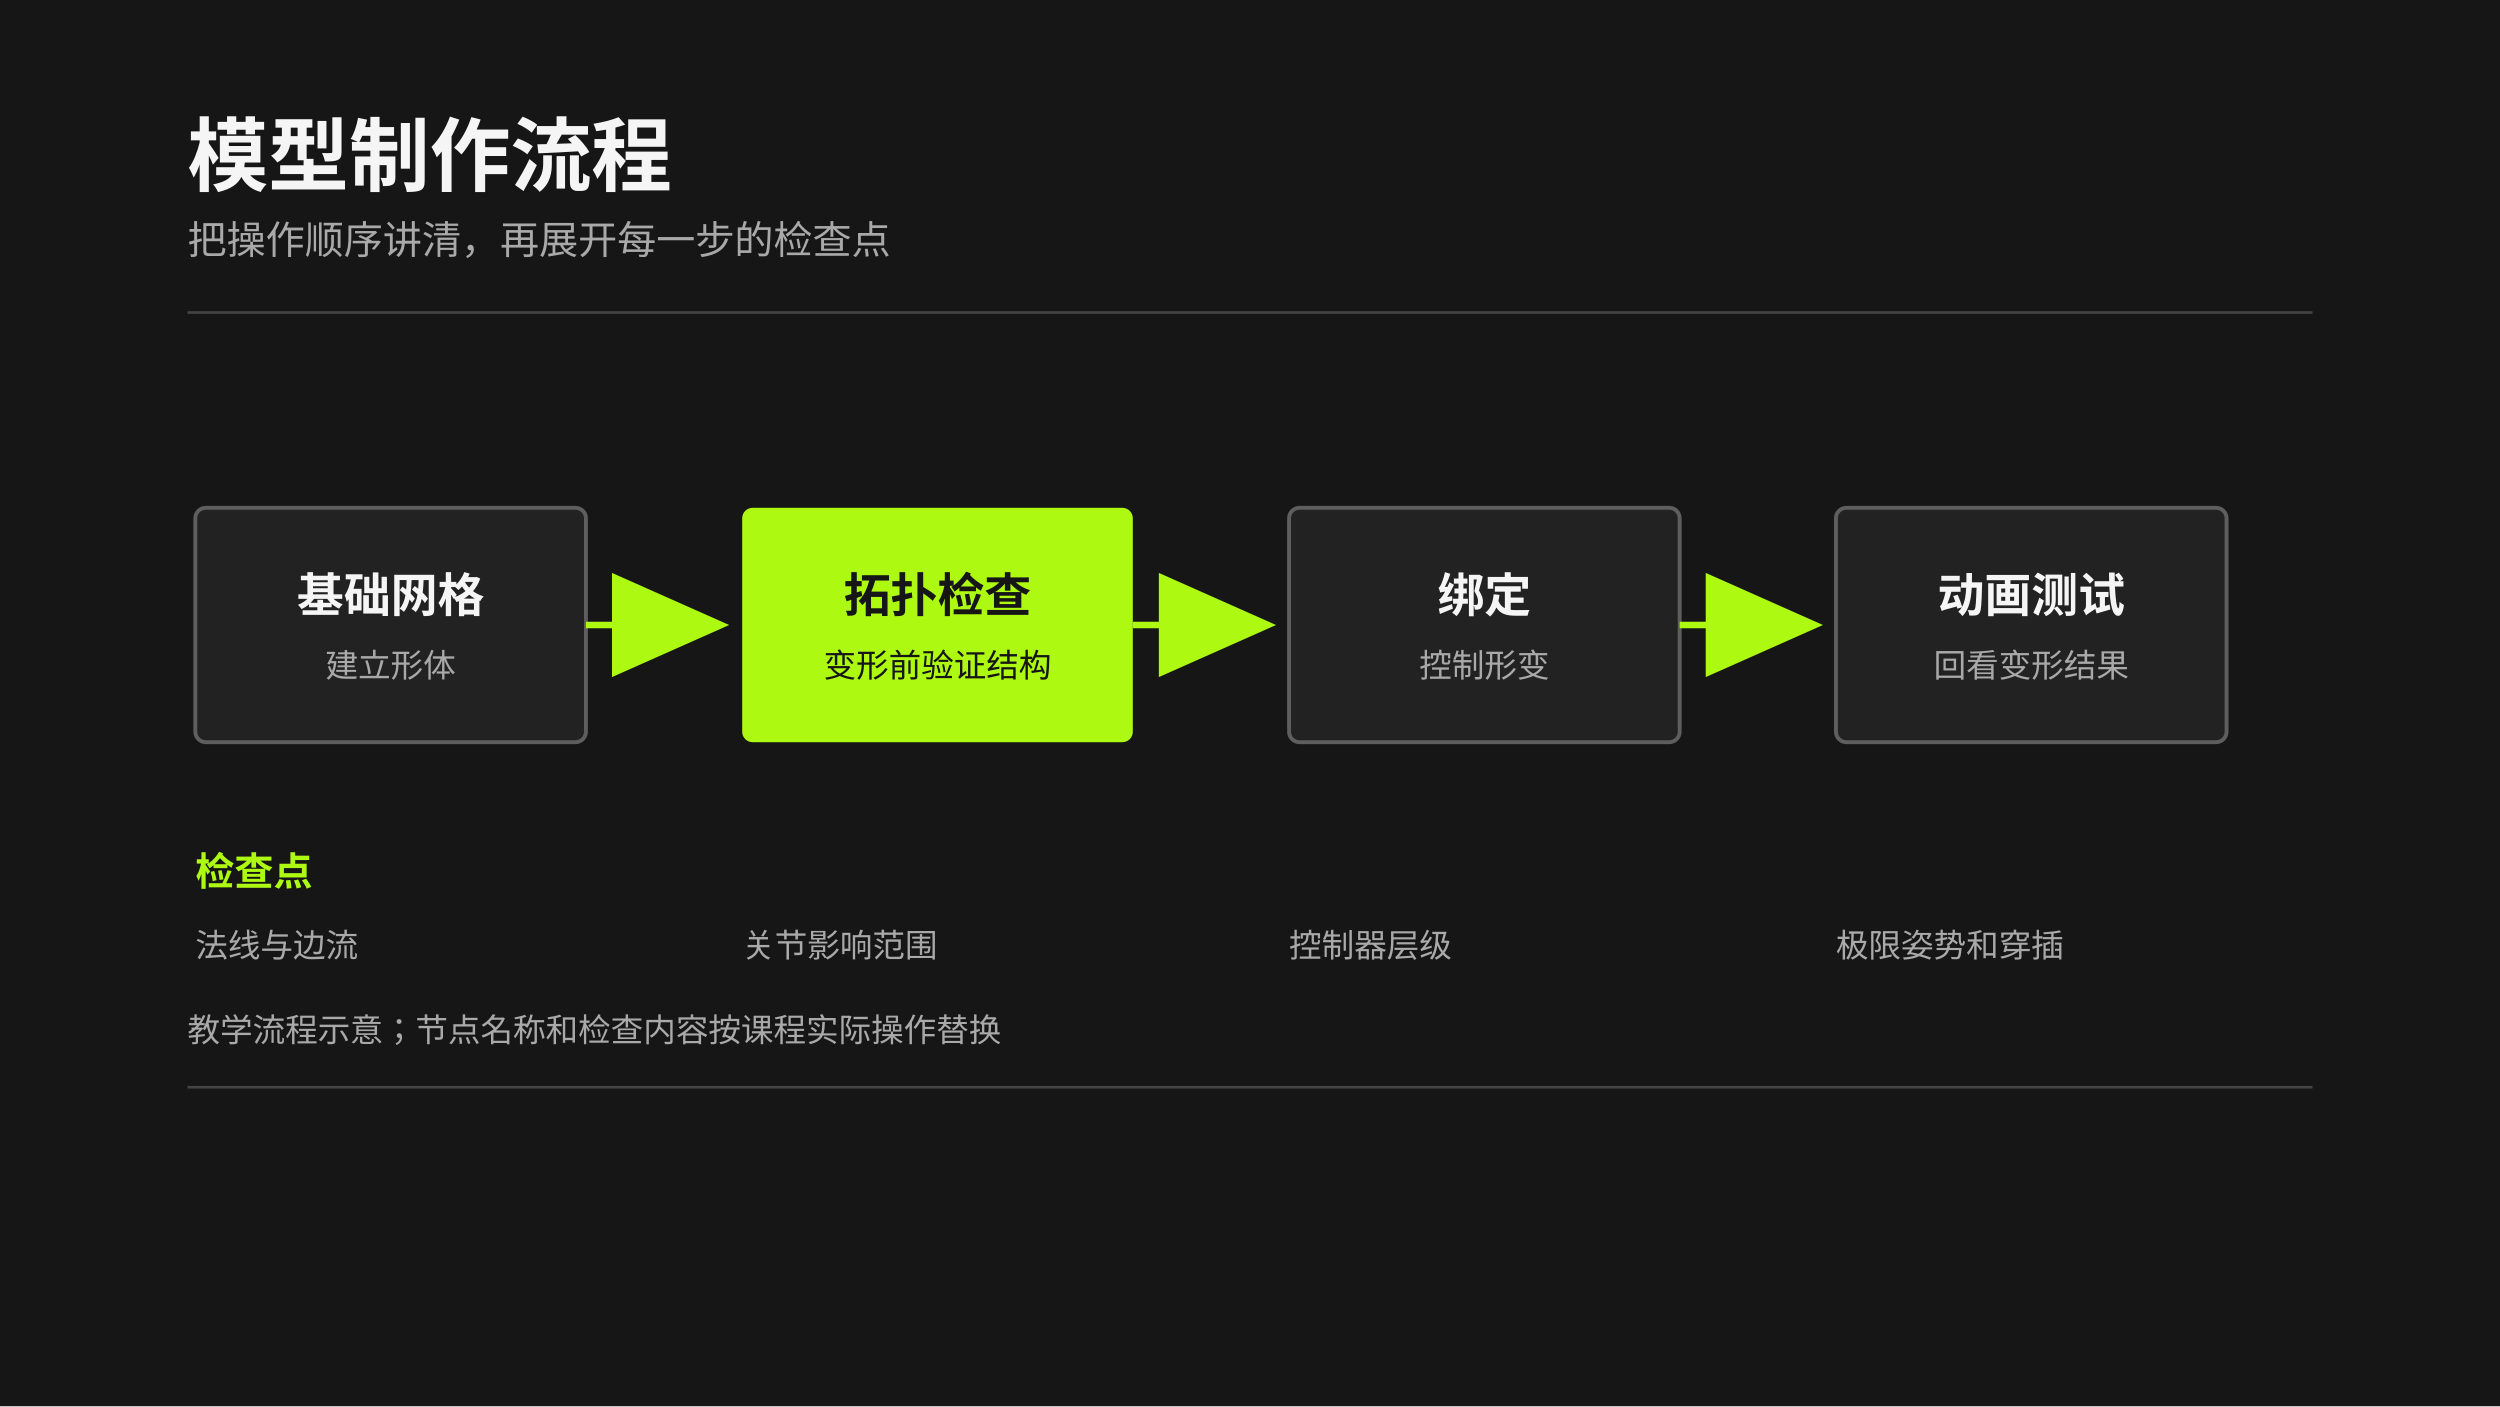
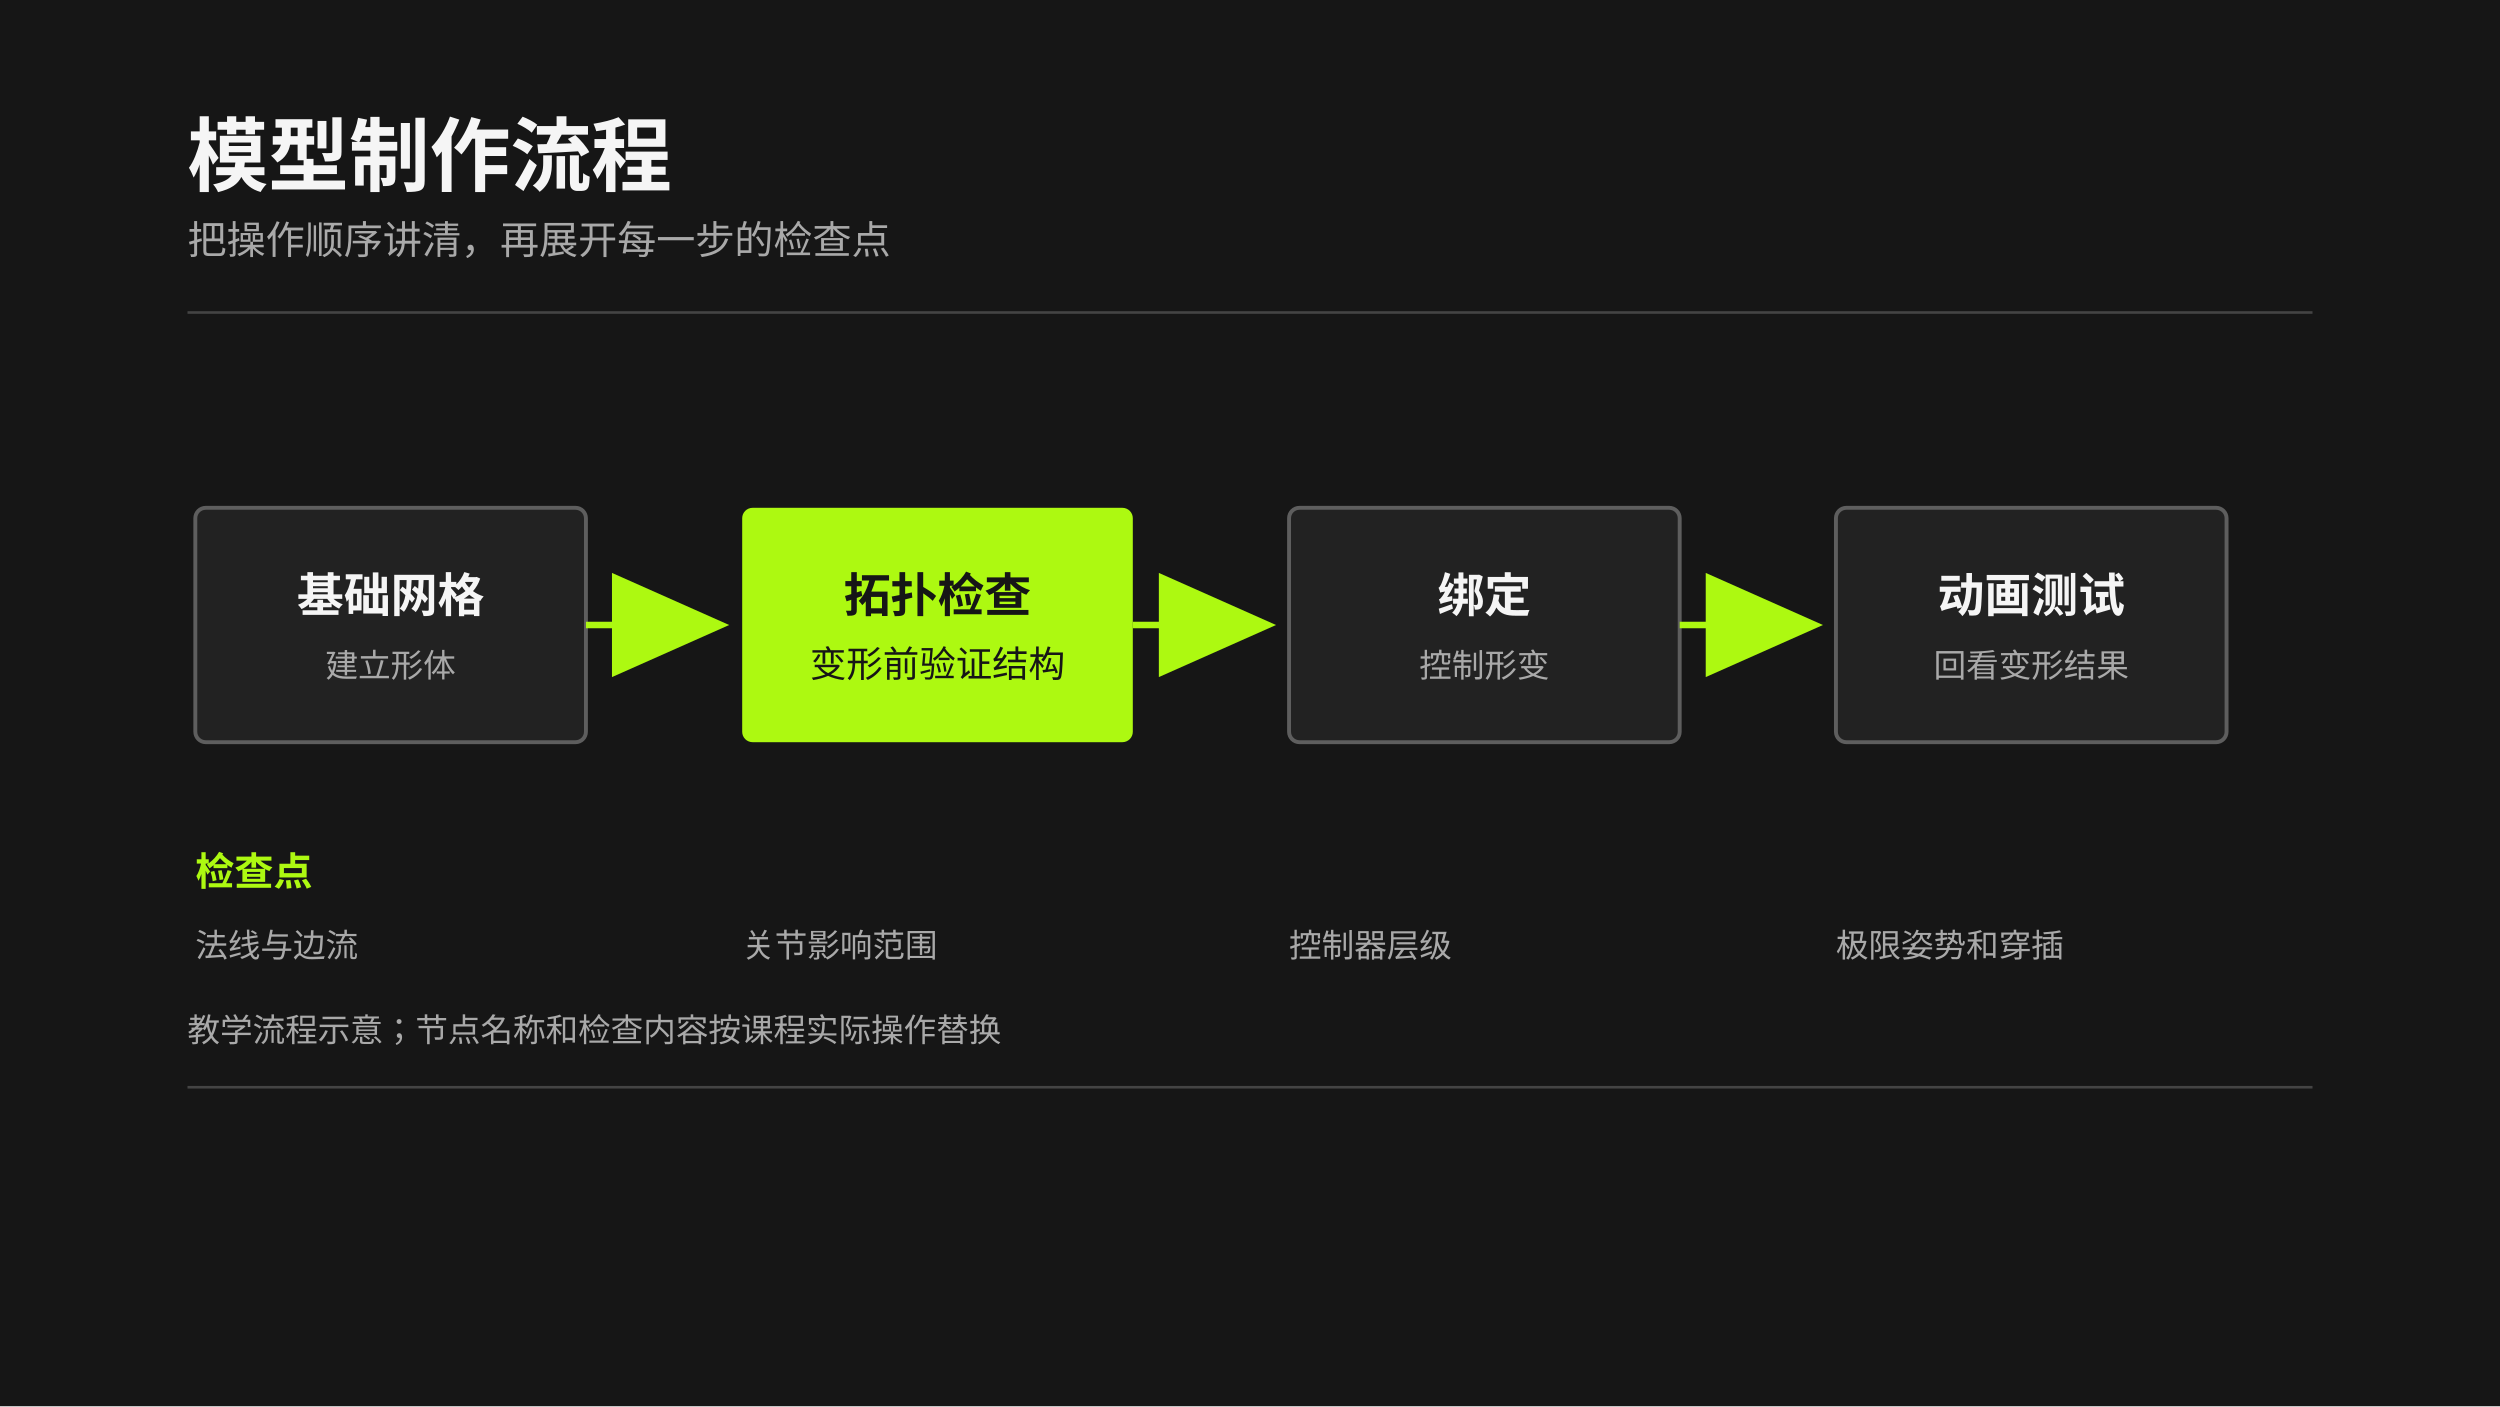
<svg xmlns="http://www.w3.org/2000/svg" width="1920" height="1080" viewBox="0 0 1920 1080">
  <defs>
    <marker id="arrow" markerWidth="18" markerHeight="16" refX="16" refY="8" orient="auto">
      <path d="M0,0 L18,8 L0,16 Z" fill="#ADF911" />
    </marker>
    <style>
      text { font-family: "MiSans VF", "PingFang SC", sans-serif; }
      .title { font-size: 62px; font-weight: 700; fill: #F5F5F5; }
      .sub { font-size: 30px; fill: #A9A9A9; }
      .node { font-size: 36px; font-weight: 700; fill: #F5F5F5; }
      .detail { font-size: 25px; fill: #A9A9A9; }
    </style>
  </defs>
  <rect width="1920" height="1080" fill="#161616" />
  <text class="title" x="144" y="142">模型制作流程</text>
  <text class="sub" x="144" y="195">把操作顺序讲清，再展开每一步的检查点</text>
  <line x1="144" y1="240" x2="1776" y2="240" stroke="#444444" stroke-width="2" />
  <rect x="150" y="390" width="300" height="180" rx="8" fill="#222222" stroke="#5E5E5E" stroke-width="3" />
  <text class="node" x="300" y="470" text-anchor="middle">基础网格</text>
  <text class="detail" x="300" y="520" text-anchor="middle">建立形体</text>
  <path d="M450 480 H550" fill="none" stroke="#ADF911" stroke-width="5" marker-end="url(#arrow)" />
  <rect x="570" y="390" width="300" height="180" rx="8" fill="#ADF911" />
  <text x="720" y="470" text-anchor="middle" fill="#161616" font-size="36px" font-weight="700" font-family="MiSans VF, PingFang SC, sans-serif">拓扑检查</text>
-   <text x="720" y="520" text-anchor="middle" fill="#161616" font-size="25px" font-family="MiSans VF, PingFang SC, sans-serif">变形前验证结构</text>
+   <text x="720" y="520" text-anchor="middle" fill="#161616" font-size="28px" font-family="MiSans VF, PingFang SC, sans-serif">变形前验证结构</text>
  <path d="M870 480 H970" fill="none" stroke="#ADF911" stroke-width="5" marker-end="url(#arrow)" />
  <rect x="990" y="390" width="300" height="180" rx="8" fill="#222222" stroke="#5E5E5E" stroke-width="3" />
  <text class="node" x="1140" y="470" text-anchor="middle">绑定</text>
  <text class="detail" x="1140" y="520" text-anchor="middle">控制形变</text>
  <path d="M1290 480 H1390" fill="none" stroke="#ADF911" stroke-width="5" marker-end="url(#arrow)" />
  <rect x="1410" y="390" width="300" height="180" rx="8" fill="#222222" stroke="#5E5E5E" stroke-width="3" />
  <text class="node" x="1560" y="470" text-anchor="middle">动画测试</text>
  <text class="detail" x="1560" y="520" text-anchor="middle">回看变形结果</text>
  <text x="150" y="680" fill="#ADF911" font-size="30" font-weight="700" font-family="MiSans VF, PingFang SC, sans-serif">检查点</text>
  <text class="detail" x="150" y="735">法线与边流</text>
  <text class="detail" x="570" y="735">关节影响范围</text>
  <text class="detail" x="990" y="735">控制器层级</text>
  <text class="detail" x="1410" y="735">极限姿势和穿插</text>
  <line x1="144" y1="835" x2="1776" y2="835" stroke="#444444" stroke-width="2" />
  <text class="detail" x="144" y="800">教学流程示意；节点名称和检查内容按课程实际操作替换</text>
</svg>
